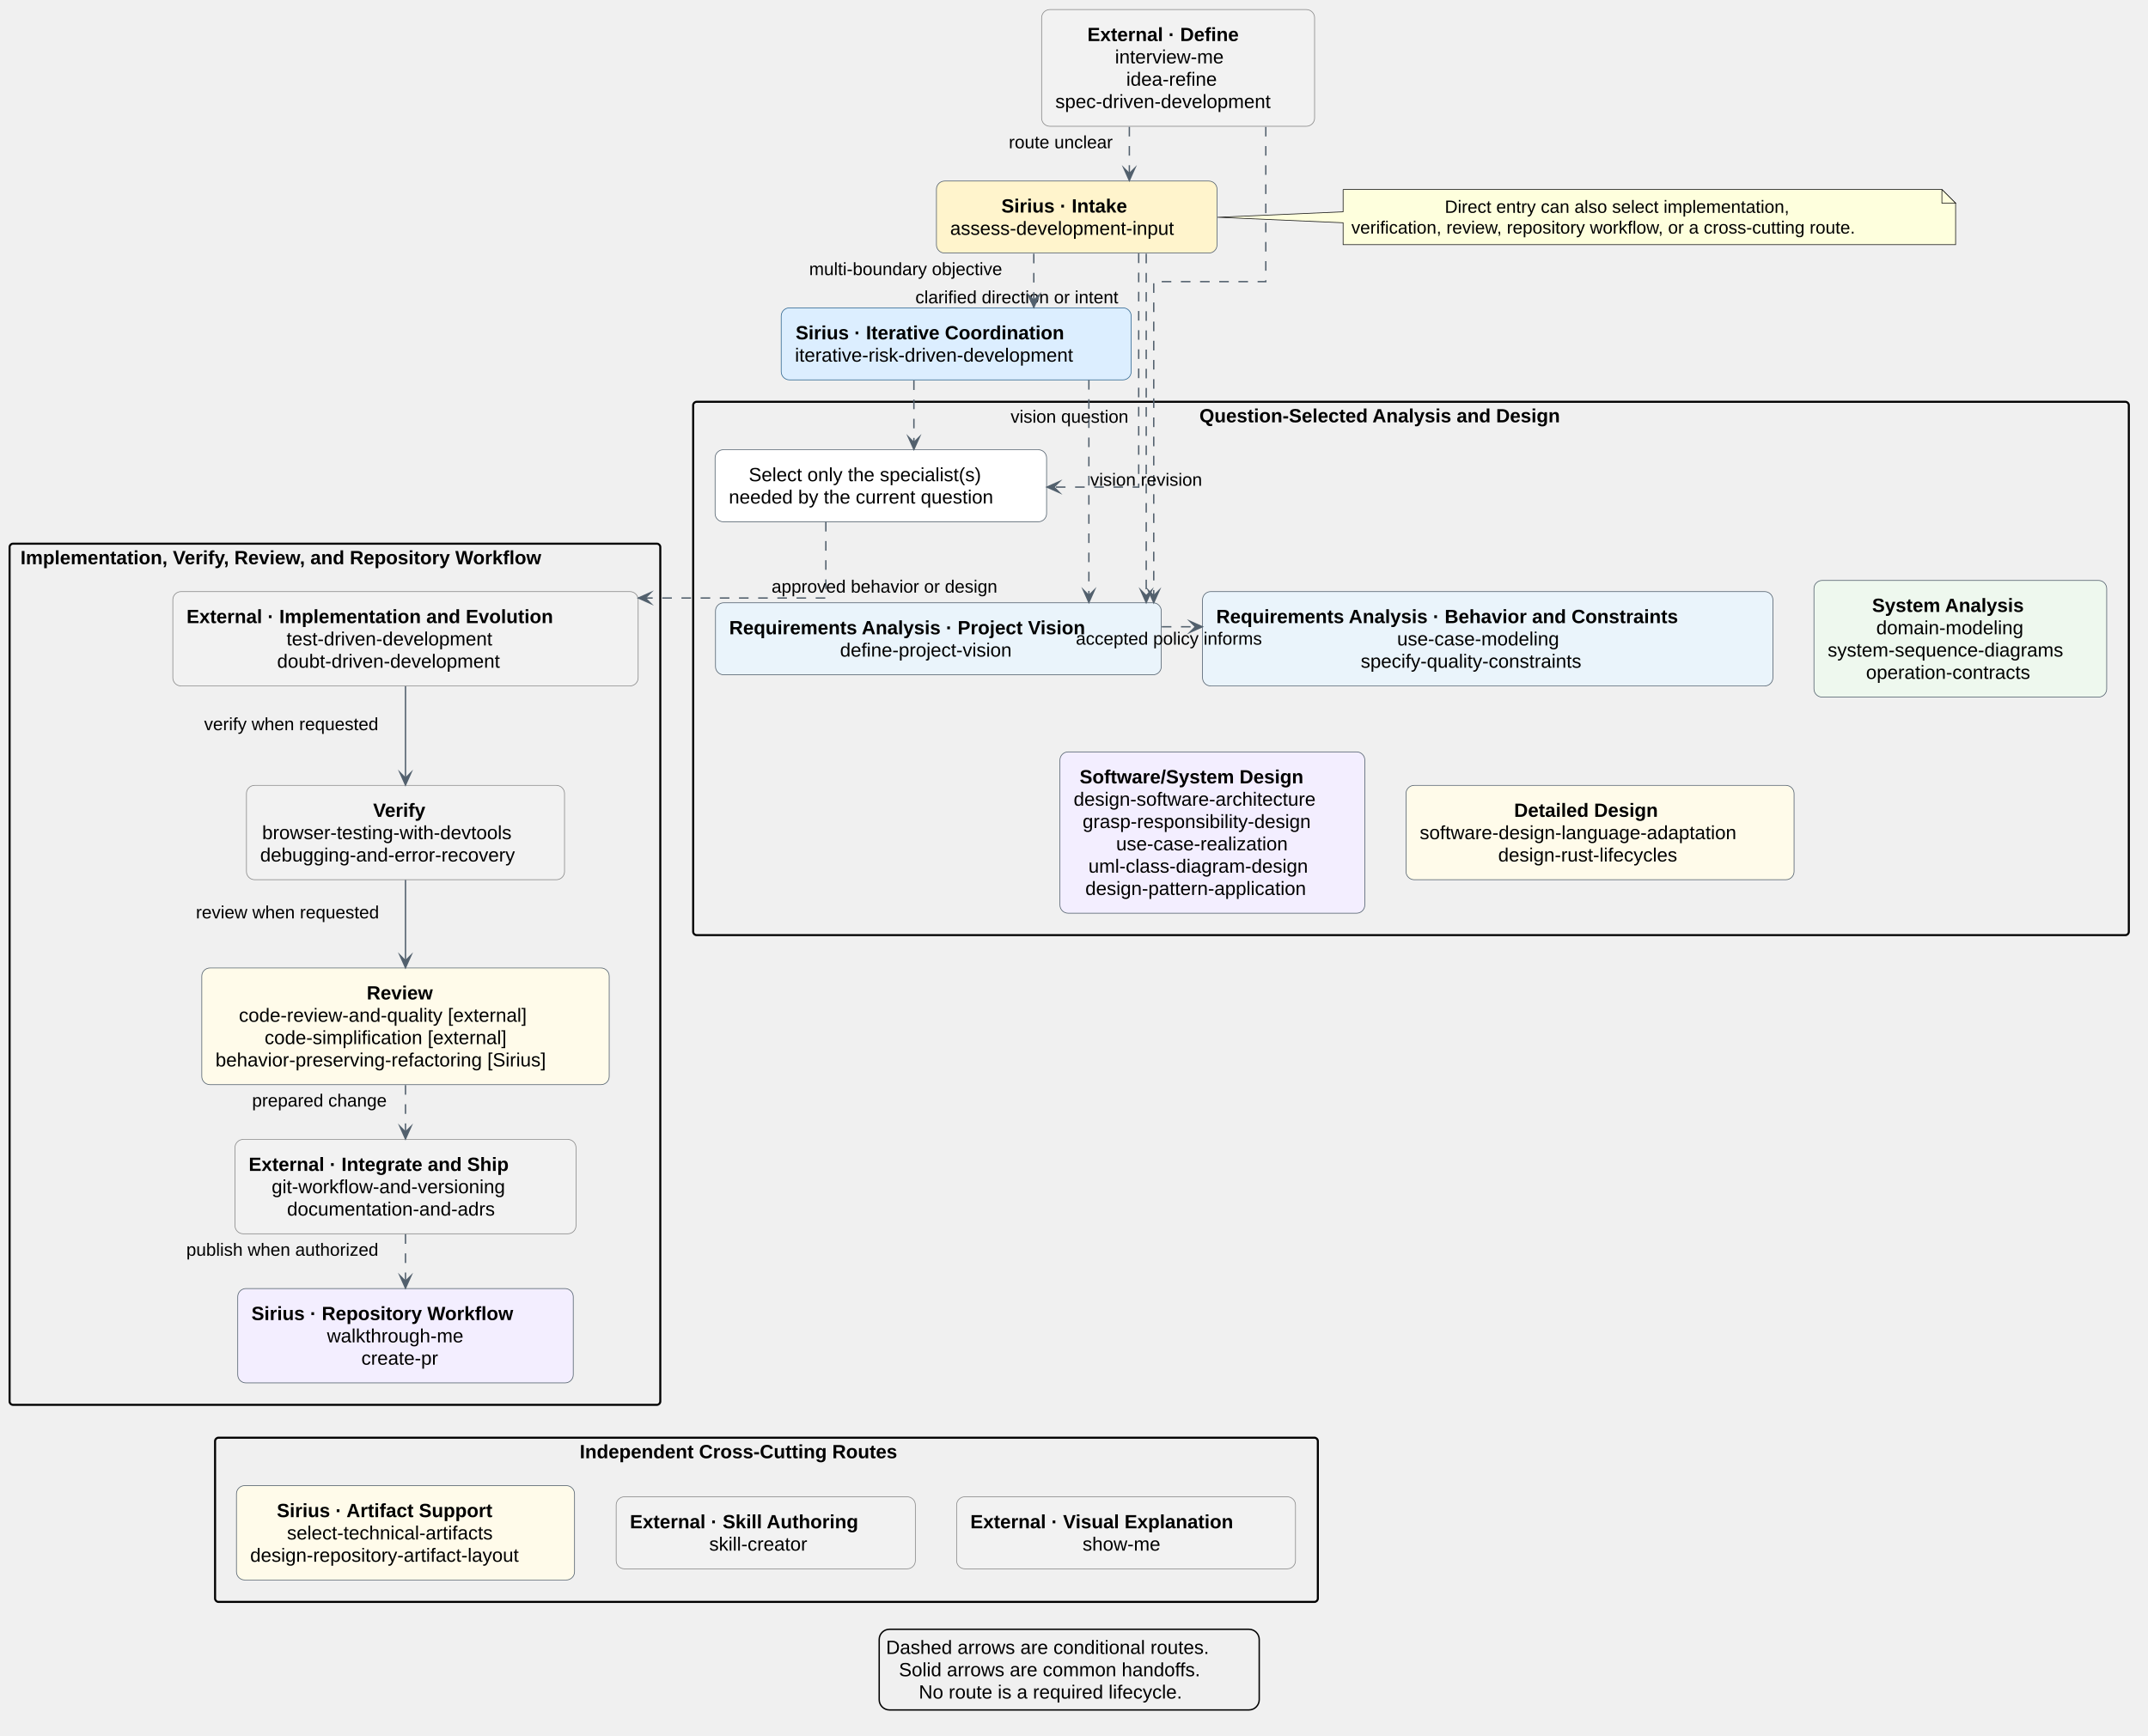
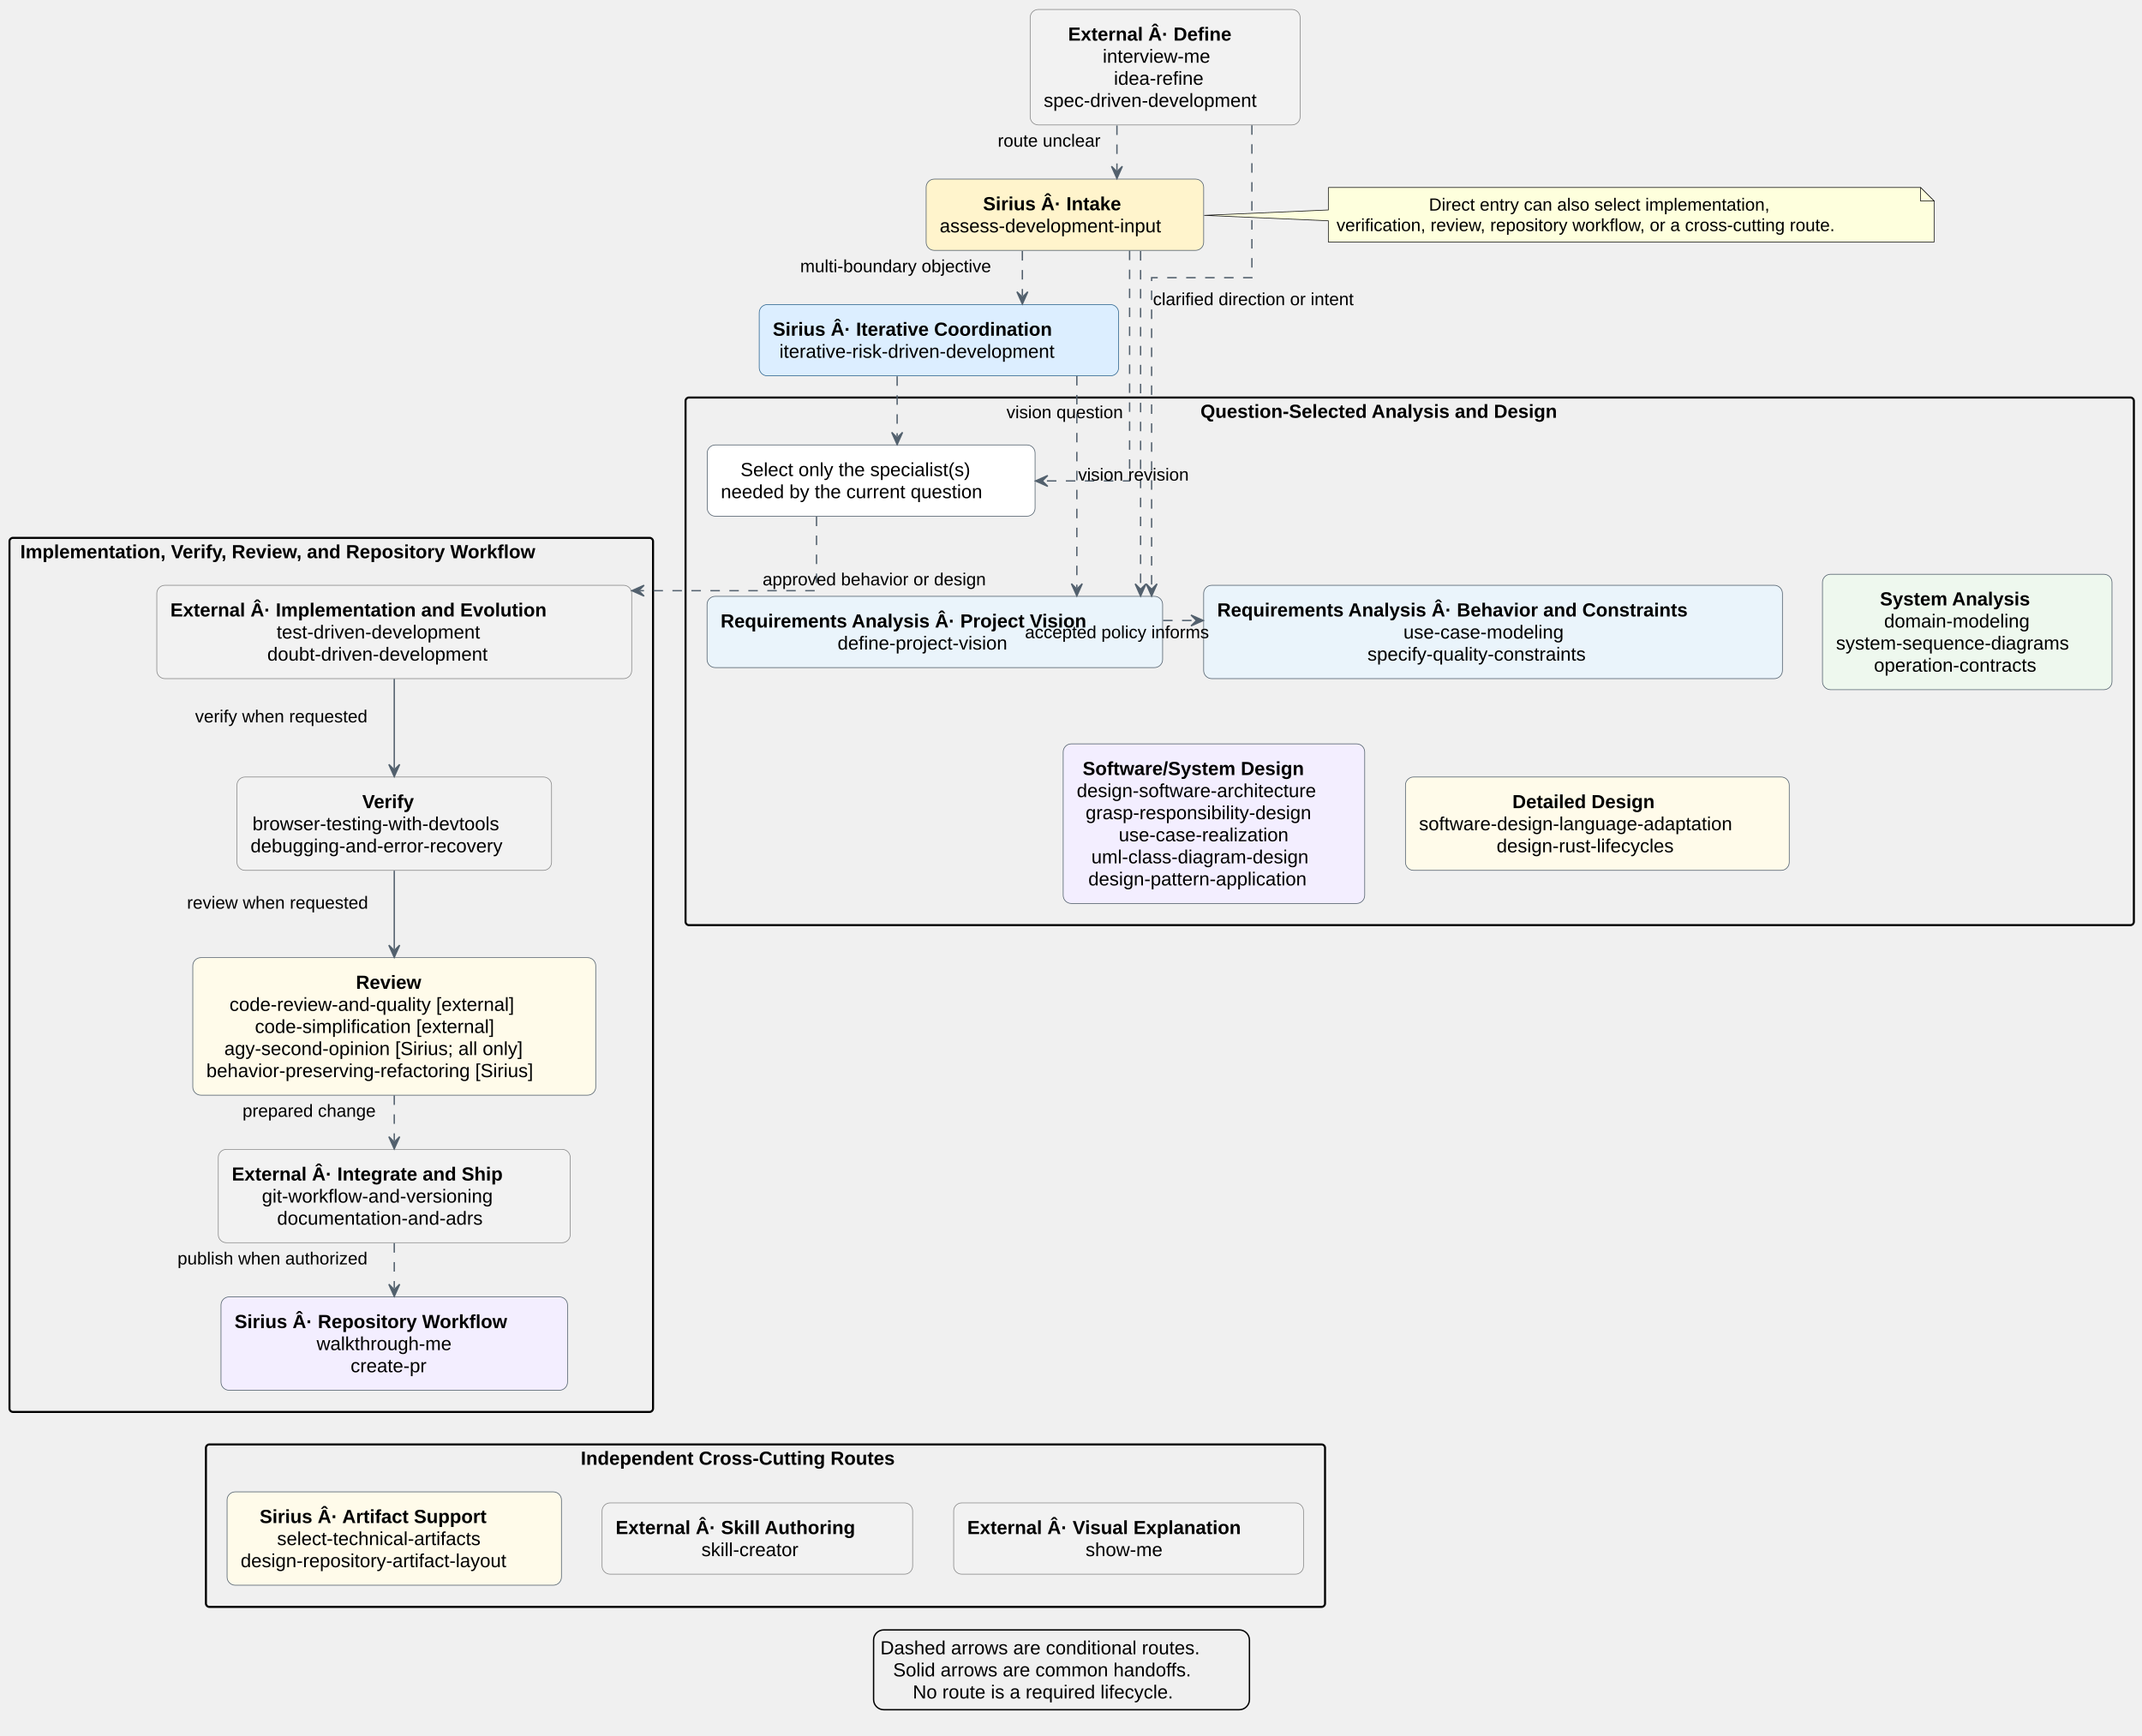
- <svg xmlns="http://www.w3.org/2000/svg" version="1.1" data-diagram-type="CLASS" style="width:1568px;height:1267px;background:#FFFFFF;" width="1568px" height="1267px" viewBox="0 0 1568 1267" zoomAndPan="magnify" preserveAspectRatio="none" contentStyleType="text/css">
+ <svg xmlns="http://www.w3.org/2000/svg" contentStyleType="text/css" data-diagram-type="CLASS" height="1281px" preserveAspectRatio="none" style="width:1581px;height:1281px;background:#FFFFFF;" version="1.1" viewBox="0 0 1581 1281" width="1581px" zoomAndPan="magnify">
  <defs />
-   <g font-family="sans-serif" lengthAdjust="spacing">
-     <g class="cluster" data-qualified-name="analysis" id="ent0007" data-source-line="47">
-       <rect x="506" y="293.38" width="1048" height="389.41" fill="none" style="stroke:#000;stroke-width:1.5;" rx="2.5" ry="2.5" />
-       <text x="875.552" y="308.375" fill="#000" font-size="14" textLength="308.896" font-weight="700" font-family="Arial">Question-Selected Analysis and Design</text>
+   <g>
+     <g class="cluster" data-qualified-name="analysis" data-source-line="47" id="ent0008">
+       <rect fill="none" height="389.41" rx="2.5" ry="2.5" style="stroke:#000000;stroke-width:1.5;" width="1069" x="506" y="293.38" />
+       <text fill="#000000" font-family="Arial" font-size="14" font-weight="bold" lengthAdjust="spacing" textLength="308.896" x="886.052" y="308.375">Question-Selected Analysis and Design</text>
    </g>
-     <g class="cluster" data-qualified-name="delivery" id="ent0020" data-source-line="89">
-       <rect x="7" y="396.97" width="475" height="628.79" fill="none" style="stroke:#000;stroke-width:1.5;" rx="2.5" ry="2.5" />
-       <text x="14.939" y="411.965" fill="#000" font-size="14" textLength="459.122" font-weight="700" font-family="Arial">Implementation, Verify, Review, and Repository Workflow</text>
+     <g class="cluster" data-qualified-name="delivery" data-source-line="89" id="ent0021">
+       <rect fill="none" height="645.09" rx="2.5" ry="2.5" style="stroke:#000000;stroke-width:1.5;" width="475" x="7" y="396.97" />
+       <text fill="#000000" font-family="Arial" font-size="14" font-weight="bold" lengthAdjust="spacing" textLength="459.122" x="14.939" y="411.965">Implementation, Verify, Review, and Repository Workflow</text>
    </g>
-     <g class="cluster" data-qualified-name="crosscutting" id="ent0030" data-source-line="123">
-       <rect x="157" y="1049.76" width="805" height="119.89" fill="none" style="stroke:#000;stroke-width:1.5;" rx="2.5" ry="2.5" />
-       <text x="423.164" y="1064.755" fill="#000" font-size="14" textLength="272.672" font-weight="700" font-family="Arial">Independent Cross-Cutting Routes</text>
+     <g class="cluster" data-qualified-name="crosscutting" data-source-line="124" id="ent0031">
+       <rect fill="none" height="119.89" rx="2.5" ry="2.5" style="stroke:#000000;stroke-width:1.5;" width="826" x="152" y="1066.06" />
+       <text fill="#000000" font-family="Arial" font-size="14" font-weight="bold" lengthAdjust="spacing" textLength="272.672" x="428.664" y="1081.055">Independent Cross-Cutting Routes</text>
    </g>
-     <g class="entity" data-qualified-name="analysis.specialist" id="ent0008" data-source-line="48">
-       <rect x="522.01" y="328.38" width="241.977" height="52.594" fill="#FFF" style="stroke:#52606D;stroke-width:0.5;" rx="6" ry="6" />
-       <text x="546.564" y="351.375" fill="#000" font-size="14" textLength="192.869" font-family="Arial">Select only the specialist(s)</text>
-       <text x="532.01" y="367.672" fill="#000" font-size="14" textLength="221.977" font-family="Arial">needed by the current question</text>
+     <g class="entity" data-qualified-name="analysis.specialist" data-source-line="48" id="ent0009">
+       <rect fill="#FFFFFF" height="52.594" rx="6" ry="6" style="stroke:#52606D;stroke-width:0.5;" width="241.977" x="522.01" y="328.38" />
+       <text fill="#000000" font-family="Arial" font-size="14" lengthAdjust="spacing" textLength="192.869" x="546.564" y="351.375">Select only the specialist(s)</text>
+       <text fill="#000000" font-family="Arial" font-size="14" lengthAdjust="spacing" textLength="221.977" x="532.01" y="367.672">needed by the current question</text>
    </g>
-     <g class="entity" data-qualified-name="analysis.vision" id="ent0009" data-source-line="52">
-       <rect x="522.3" y="440.12" width="325.409" height="52.594" fill="#EAF4FB" style="stroke:#52606D;stroke-width:0.5;" rx="6" ry="6" />
-       <text x="532.3" y="463.115" fill="#000" font-size="14" textLength="305.409" font-weight="700" font-family="Arial">Requirements Analysis · Project Vision</text>
-       <text x="613.203" y="479.412" fill="#000" font-size="14" textLength="143.603" font-family="Arial">define-project-vision</text>
+     <g class="entity" data-qualified-name="analysis.vision" data-source-line="52" id="ent0010">
+       <rect fill="#EAF4FB" height="52.594" rx="6" ry="6" style="stroke:#52606D;stroke-width:0.5;" width="336.244" x="521.88" y="440.12" />
+       <text fill="#000000" font-family="Arial" font-size="14" font-weight="bold" lengthAdjust="spacing" textLength="316.244" x="531.88" y="463.115">Requirements Analysis Â· Project Vision</text>
+       <text fill="#000000" font-family="Arial" font-size="14" lengthAdjust="spacing" textLength="143.602" x="618.201" y="479.412">define-project-vision</text>
    </g>
-     <g class="entity" data-qualified-name="analysis.requirements" id="ent0010" data-source-line="56">
-       <rect x="877.82" y="431.97" width="416.354" height="68.891" fill="#EAF4FB" style="stroke:#52606D;stroke-width:0.5;" rx="6" ry="6" />
-       <text x="887.82" y="454.965" fill="#000" font-size="14" textLength="396.354" font-weight="700" font-family="Arial">Requirements Analysis · Behavior and Constraints</text>
-       <text x="1019.842" y="471.262" fill="#000" font-size="14" textLength="132.31" font-family="Arial">use-case-modeling</text>
-       <text x="993.302" y="487.559" fill="#000" font-size="14" textLength="185.391" font-family="Arial">specify-quality-constraints</text>
+     <g class="entity" data-qualified-name="analysis.requirements" data-source-line="56" id="ent0011">
+       <rect fill="#EAF4FB" height="68.891" rx="6" ry="6" style="stroke:#52606D;stroke-width:0.5;" width="427.19" x="888.41" y="431.97" />
+       <text fill="#000000" font-family="Arial" font-size="14" font-weight="bold" lengthAdjust="spacing" textLength="407.19" x="898.41" y="454.965">Requirements Analysis Â· Behavior and Constraints</text>
+       <text fill="#000000" font-family="Arial" font-size="14" lengthAdjust="spacing" textLength="132.31" x="1035.85" y="471.262">use-case-modeling</text>
+       <text fill="#000000" font-family="Arial" font-size="14" lengthAdjust="spacing" textLength="185.391" x="1009.309" y="487.559">specify-quality-constraints</text>
    </g>
-     <g class="entity" data-qualified-name="analysis.systemAnalysis" id="ent0011" data-source-line="61">
-       <rect x="1324.16" y="423.82" width="213.689" height="85.188" fill="#EEF8EE" style="stroke:#52606D;stroke-width:0.5;" rx="6" ry="6" />
-       <text x="1366.59" y="446.815" fill="#000" font-size="14" textLength="128.83" font-weight="700" font-family="Arial">System Analysis</text>
-       <text x="1369.642" y="463.112" fill="#000" font-size="14" textLength="122.726" font-family="Arial">domain-modeling</text>
-       <text x="1334.16" y="479.409" fill="#000" font-size="14" textLength="193.689" font-family="Arial">system-sequence-diagrams</text>
-       <text x="1362.15" y="495.706" fill="#000" font-size="14" textLength="137.71" font-family="Arial">operation-contracts</text>
+     <g class="entity" data-qualified-name="analysis.systemAnalysis" data-source-line="61" id="ent0012">
+       <rect fill="#EEF8EE" height="85.188" rx="6" ry="6" style="stroke:#52606D;stroke-width:0.5;" width="213.69" x="1345.16" y="423.83" />
+       <text fill="#000000" font-family="Arial" font-size="14" font-weight="bold" lengthAdjust="spacing" textLength="128.83" x="1387.59" y="446.825">System Analysis</text>
+       <text fill="#000000" font-family="Arial" font-size="14" lengthAdjust="spacing" textLength="122.726" x="1390.642" y="463.122">domain-modeling</text>
+       <text fill="#000000" font-family="Arial" font-size="14" lengthAdjust="spacing" textLength="193.69" x="1355.16" y="479.419">system-sequence-diagrams</text>
+       <text fill="#000000" font-family="Arial" font-size="14" lengthAdjust="spacing" textLength="137.71" x="1383.15" y="495.716">operation-contracts</text>
    </g>
-     <g class="entity" data-qualified-name="analysis.softwareDesign" id="ent0012" data-source-line="67">
-       <rect x="773.73" y="549.01" width="222.549" height="117.781" fill="#F3EEFF" style="stroke:#52606D;stroke-width:0.5;" rx="6" ry="6" />
-       <text x="788.102" y="572.005" fill="#000" font-size="14" textLength="193.806" font-weight="700" font-family="Arial">Software/System Design</text>
-       <text x="783.73" y="588.302" fill="#000" font-size="14" textLength="202.549" font-family="Arial">design-software-architecture</text>
-       <text x="790.279" y="604.599" fill="#000" font-size="14" textLength="189.451" font-family="Arial">grasp-responsibility-design</text>
-       <text x="814.734" y="620.896" fill="#000" font-size="14" textLength="140.54" font-family="Arial">use-case-realization</text>
-       <text x="794.521" y="637.193" fill="#000" font-size="14" textLength="180.968" font-family="Arial">uml-class-diagram-design</text>
-       <text x="792.275" y="653.489" fill="#000" font-size="14" textLength="185.459" font-family="Arial">design-pattern-application</text>
+     <g class="entity" data-qualified-name="analysis.softwareDesign" data-source-line="67" id="ent0013">
+       <rect fill="#F3EEFF" height="117.781" rx="6" ry="6" style="stroke:#52606D;stroke-width:0.5;" width="222.549" x="784.73" y="549.01" />
+       <text fill="#000000" font-family="Arial" font-size="14" font-weight="bold" lengthAdjust="spacing" textLength="193.806" x="799.102" y="572.005">Software/System Design</text>
+       <text fill="#000000" font-family="Arial" font-size="14" lengthAdjust="spacing" textLength="202.549" x="794.73" y="588.302">design-software-architecture</text>
+       <text fill="#000000" font-family="Arial" font-size="14" lengthAdjust="spacing" textLength="189.451" x="801.279" y="604.599">grasp-responsibility-design</text>
+       <text fill="#000000" font-family="Arial" font-size="14" lengthAdjust="spacing" textLength="140.54" x="825.734" y="620.896">use-case-realization</text>
+       <text fill="#000000" font-family="Arial" font-size="14" lengthAdjust="spacing" textLength="180.968" x="805.52" y="637.193">uml-class-diagram-design</text>
+       <text fill="#000000" font-family="Arial" font-size="14" lengthAdjust="spacing" textLength="185.459" x="803.275" y="653.49">design-pattern-application</text>
    </g>
-     <g class="entity" data-qualified-name="analysis.detailedDesign" id="ent0013" data-source-line="75">
-       <rect x="1026.36" y="573.45" width="283.272" height="68.891" fill="#FFFBEA" style="stroke:#52606D;stroke-width:0.5;" rx="6" ry="6" />
-       <text x="1105.256" y="596.445" fill="#000" font-size="14" textLength="125.48" font-weight="700" font-family="Arial">Detailed Design</text>
-       <text x="1036.36" y="612.742" fill="#000" font-size="14" textLength="263.272" font-family="Arial">software-design-language-adaptation</text>
-       <text x="1093.618" y="629.039" fill="#000" font-size="14" textLength="148.757" font-family="Arial">design-rust-lifecycles</text>
+     <g class="entity" data-qualified-name="analysis.detailedDesign" data-source-line="75" id="ent0014">
+       <rect fill="#FFFBEA" height="68.891" rx="6" ry="6" style="stroke:#52606D;stroke-width:0.5;" width="283.272" x="1037.36" y="573.46" />
+       <text fill="#000000" font-family="Arial" font-size="14" font-weight="bold" lengthAdjust="spacing" textLength="125.481" x="1116.256" y="596.455">Detailed Design</text>
+       <text fill="#000000" font-family="Arial" font-size="14" lengthAdjust="spacing" textLength="263.272" x="1047.36" y="612.752">software-design-language-adaptation</text>
+       <text fill="#000000" font-family="Arial" font-size="14" lengthAdjust="spacing" textLength="148.757" x="1104.618" y="629.049">design-rust-lifecycles</text>
    </g>
-     <g class="entity" data-qualified-name="delivery.implementation" id="ent0021" data-source-line="90">
-       <rect x="126.16" y="431.97" width="339.676" height="68.891" fill="#F2F2F2" style="stroke:#888;stroke-width:0.5;" rx="6" ry="6" />
-       <text x="136.16" y="454.965" fill="#000" font-size="14" textLength="319.676" font-weight="700" font-family="Arial">External · Implementation and Evolution</text>
-       <text x="209.175" y="471.262" fill="#000" font-size="14" textLength="173.646" font-family="Arial">test-driven-development</text>
-       <text x="202.267" y="487.559" fill="#000" font-size="14" textLength="187.462" font-family="Arial">doubt-driven-development</text>
+     <g class="entity" data-qualified-name="delivery.implementation" data-source-line="90" id="ent0022">
+       <rect fill="#F2F2F2" height="68.891" rx="6" ry="6" style="stroke:#888888;stroke-width:0.5;" width="350.511" x="115.74" y="431.97" />
+       <text fill="#000000" font-family="Arial" font-size="14" font-weight="bold" lengthAdjust="spacing" textLength="330.511" x="125.74" y="454.965">External Â· Implementation and Evolution</text>
+       <text fill="#000000" font-family="Arial" font-size="14" lengthAdjust="spacing" textLength="173.647" x="204.172" y="471.262">test-driven-development</text>
+       <text fill="#000000" font-family="Arial" font-size="14" lengthAdjust="spacing" textLength="187.462" x="197.264" y="487.559">doubt-driven-development</text>
    </g>
-     <g class="entity" data-qualified-name="delivery.verify" id="ent0022" data-source-line="95">
-       <rect x="179.9" y="573.45" width="232.194" height="68.891" fill="#F2F2F2" style="stroke:#888;stroke-width:0.5;" rx="6" ry="6" />
-       <text x="272.372" y="596.445" fill="#000" font-size="14" textLength="47.25" font-weight="700" font-family="Arial">Verify</text>
-       <text x="191.346" y="612.742" fill="#000" font-size="14" textLength="209.303" font-family="Arial">browser-testing-with-devtools</text>
-       <text x="189.9" y="629.039" fill="#000" font-size="14" textLength="212.194" font-family="Arial">debugging-and-error-recovery</text>
+     <g class="entity" data-qualified-name="delivery.verify" data-source-line="95" id="ent0023">
+       <rect fill="#F2F2F2" height="68.891" rx="6" ry="6" style="stroke:#888888;stroke-width:0.5;" width="232.194" x="174.9" y="573.46" />
+       <text fill="#000000" font-family="Arial" font-size="14" font-weight="bold" lengthAdjust="spacing" textLength="47.25" x="267.372" y="596.455">Verify</text>
+       <text fill="#000000" font-family="Arial" font-size="14" lengthAdjust="spacing" textLength="209.303" x="186.346" y="612.752">browser-testing-with-devtools</text>
+       <text fill="#000000" font-family="Arial" font-size="14" lengthAdjust="spacing" textLength="212.194" x="184.9" y="629.049">debugging-and-error-recovery</text>
    </g>
-     <g class="entity" data-qualified-name="delivery.review" id="ent0023" data-source-line="100">
-       <rect x="147.3" y="706.79" width="297.402" height="85.188" fill="#FFFBEA" style="stroke:#52606D;stroke-width:0.5;" rx="6" ry="6" />
-       <text x="267.687" y="729.785" fill="#000" font-size="14" textLength="56.629" font-weight="700" font-family="Arial">Review</text>
-       <text x="174.386" y="746.082" fill="#000" font-size="14" textLength="243.229" font-family="Arial">code-review-and-quality [external]</text>
-       <text x="193.158" y="762.379" fill="#000" font-size="14" textLength="205.687" font-family="Arial">code-simplification [external]</text>
-       <text x="157.3" y="778.676" fill="#000" font-size="14" textLength="277.402" font-family="Arial">behavior-preserving-refactoring [Sirius]</text>
+     <g class="entity" data-qualified-name="delivery.review" data-source-line="100" id="ent0024">
+       <rect fill="#FFFBEA" height="101.484" rx="6" ry="6" style="stroke:#52606D;stroke-width:0.5;" width="297.402" x="142.3" y="706.79" />
+       <text fill="#000000" font-family="Arial" font-size="14" font-weight="bold" lengthAdjust="spacing" textLength="56.629" x="262.687" y="729.785">Review</text>
+       <text fill="#000000" font-family="Arial" font-size="14" lengthAdjust="spacing" textLength="243.23" x="169.386" y="746.082">code-review-and-quality [external]</text>
+       <text fill="#000000" font-family="Arial" font-size="14" lengthAdjust="spacing" textLength="205.686" x="188.158" y="762.379">code-simplification [external]</text>
+       <text fill="#000000" font-family="Arial" font-size="14" lengthAdjust="spacing" textLength="250.879" x="165.562" y="778.676">agy-second-opinion [Sirius; all only]</text>
+       <text fill="#000000" font-family="Arial" font-size="14" lengthAdjust="spacing" textLength="277.402" x="152.3" y="794.973">behavior-preserving-refactoring [Sirius]</text>
    </g>
-     <g class="entity" data-qualified-name="delivery.integrate" id="ent0024" data-source-line="106">
-       <rect x="171.53" y="831.98" width="248.942" height="68.891" fill="#F2F2F2" style="stroke:#888;stroke-width:0.5;" rx="6" ry="6" />
-       <text x="181.53" y="854.975" fill="#000" font-size="14" textLength="228.942" font-weight="700" font-family="Arial">External · Integrate and Ship</text>
-       <text x="198.302" y="871.272" fill="#000" font-size="14" textLength="195.398" font-family="Arial">git-workflow-and-versioning</text>
-       <text x="209.506" y="887.569" fill="#000" font-size="14" textLength="172.99" font-family="Arial">documentation-and-adrs</text>
+     <g class="entity" data-qualified-name="delivery.integrate" data-source-line="107" id="ent0025">
+       <rect fill="#F2F2F2" height="68.891" rx="6" ry="6" style="stroke:#888888;stroke-width:0.5;" width="259.777" x="161.11" y="848.28" />
+       <text fill="#000000" font-family="Arial" font-size="14" font-weight="bold" lengthAdjust="spacing" textLength="239.777" x="171.11" y="871.275">External Â· Integrate and Ship</text>
+       <text fill="#000000" font-family="Arial" font-size="14" lengthAdjust="spacing" textLength="195.398" x="193.299" y="887.572">git-workflow-and-versioning</text>
+       <text fill="#000000" font-family="Arial" font-size="14" lengthAdjust="spacing" textLength="172.99" x="204.504" y="903.869">documentation-and-adrs</text>
    </g>
-     <g class="entity" data-qualified-name="delivery.repository" id="ent0025" data-source-line="111">
-       <rect x="173.54" y="940.87" width="244.93" height="68.891" fill="#F3EEFF" style="stroke:#52606D;stroke-width:0.5;" rx="6" ry="6" />
-       <text x="183.54" y="963.865" fill="#000" font-size="14" textLength="224.93" font-weight="700" font-family="Arial">Sirius · Repository Workflow</text>
-       <text x="238.682" y="980.162" fill="#000" font-size="14" textLength="114.646" font-family="Arial">walkthrough-me</text>
-       <text x="263.784" y="996.459" fill="#000" font-size="14" textLength="64.442" font-family="Arial">create-pr</text>
+     <g class="entity" data-qualified-name="delivery.repository" data-source-line="112" id="ent0026">
+       <rect fill="#F3EEFF" height="68.891" rx="6" ry="6" style="stroke:#52606D;stroke-width:0.5;" width="255.765" x="163.12" y="957.17" />
+       <text fill="#000000" font-family="Arial" font-size="14" font-weight="bold" lengthAdjust="spacing" textLength="235.765" x="173.12" y="980.165">Sirius Â· Repository Workflow</text>
+       <text fill="#000000" font-family="Arial" font-size="14" lengthAdjust="spacing" textLength="114.645" x="233.68" y="996.462">walkthrough-me</text>
+       <text fill="#000000" font-family="Arial" font-size="14" lengthAdjust="spacing" textLength="64.442" x="258.781" y="1012.759">create-pr</text>
    </g>
-     <g class="entity" data-qualified-name="crosscutting.support" id="ent0031" data-source-line="124">
-       <rect x="172.61" y="1084.76" width="246.789" height="68.891" fill="#FFFBEA" style="stroke:#52606D;stroke-width:0.5;" rx="6" ry="6" />
-       <text x="202.058" y="1107.755" fill="#000" font-size="14" textLength="187.893" font-weight="700" font-family="Arial">Sirius · Artifact Support</text>
-       <text x="209.503" y="1124.052" fill="#000" font-size="14" textLength="173.004" font-family="Arial">select-technical-artifacts</text>
-       <text x="182.61" y="1140.349" fill="#000" font-size="14" textLength="226.789" font-family="Arial">design-repository-artifact-layout</text>
+     <g class="entity" data-qualified-name="crosscutting.support" data-source-line="125" id="ent0032">
+       <rect fill="#FFFBEA" height="68.891" rx="6" ry="6" style="stroke:#52606D;stroke-width:0.5;" width="246.789" x="167.61" y="1101.06" />
+       <text fill="#000000" font-family="Arial" font-size="14" font-weight="bold" lengthAdjust="spacing" textLength="198.727" x="191.641" y="1124.055">Sirius Â· Artifact Support</text>
+       <text fill="#000000" font-family="Arial" font-size="14" lengthAdjust="spacing" textLength="173.004" x="204.503" y="1140.352">select-technical-artifacts</text>
+       <text fill="#000000" font-family="Arial" font-size="14" lengthAdjust="spacing" textLength="226.789" x="177.61" y="1156.649">design-repository-artifact-layout</text>
    </g>
-     <g class="entity" data-qualified-name="crosscutting.authoring" id="ent0032" data-source-line="129">
-       <rect x="449.8" y="1092.91" width="218.399" height="52.594" fill="#F2F2F2" style="stroke:#888;stroke-width:0.5;" rx="6" ry="6" />
-       <text x="459.8" y="1115.905" fill="#000" font-size="14" textLength="198.399" font-weight="700" font-family="Arial">External · Skill Authoring</text>
-       <text x="517.711" y="1132.202" fill="#000" font-size="14" textLength="82.578" font-family="Arial">skill-creator</text>
+     <g class="entity" data-qualified-name="crosscutting.authoring" data-source-line="130" id="ent0033">
+       <rect fill="#F2F2F2" height="52.594" rx="6" ry="6" style="stroke:#888888;stroke-width:0.5;" width="229.234" x="444.38" y="1109.21" />
+       <text fill="#000000" font-family="Arial" font-size="14" font-weight="bold" lengthAdjust="spacing" textLength="209.234" x="454.38" y="1132.205">External Â· Skill Authoring</text>
+       <text fill="#000000" font-family="Arial" font-size="14" lengthAdjust="spacing" textLength="82.578" x="517.708" y="1148.502">skill-creator</text>
    </g>
-     <g class="entity" data-qualified-name="crosscutting.visual" id="ent0033" data-source-line="133">
-       <rect x="698.31" y="1092.91" width="247.37" height="52.594" fill="#F2F2F2" style="stroke:#888;stroke-width:0.5;" rx="6" ry="6" />
-       <text x="708.31" y="1115.905" fill="#000" font-size="14" textLength="227.37" font-weight="700" font-family="Arial">External · Visual Explanation</text>
-       <text x="790.252" y="1132.202" fill="#000" font-size="14" textLength="63.485" font-family="Arial">show-me</text>
+     <g class="entity" data-qualified-name="crosscutting.visual" data-source-line="134" id="ent0034">
+       <rect fill="#F2F2F2" height="52.594" rx="6" ry="6" style="stroke:#888888;stroke-width:0.5;" width="258.205" x="703.9" y="1109.21" />
+       <text fill="#000000" font-family="Arial" font-size="14" font-weight="bold" lengthAdjust="spacing" textLength="238.205" x="713.9" y="1132.205">External Â· Visual Explanation</text>
+       <text fill="#000000" font-family="Arial" font-size="14" lengthAdjust="spacing" textLength="63.485" x="801.26" y="1148.502">show-me</text>
    </g>
-     <g class="entity" data-qualified-name="define" id="ent0001" data-source-line="27">
-       <rect x="760.37" y="7" width="199.252" height="85.188" fill="#F2F2F2" style="stroke:#888;stroke-width:0.5;" rx="6" ry="6" />
-       <text x="793.78" y="29.995" fill="#000" font-size="14" textLength="132.433" font-weight="700" font-family="Arial">External · Define</text>
-       <text x="813.915" y="46.292" fill="#000" font-size="14" textLength="92.162" font-family="Arial">interview-me</text>
-       <text x="822.149" y="62.589" fill="#000" font-size="14" textLength="75.694" font-family="Arial">idea-refine</text>
-       <text x="770.37" y="78.886" fill="#000" font-size="14" textLength="179.252" font-family="Arial">spec-driven-development</text>
+     <g class="entity" data-qualified-name="define" data-source-line="27" id="ent0002">
+       <rect fill="#F2F2F2" height="85.188" rx="6" ry="6" style="stroke:#888888;stroke-width:0.5;" width="199.252" x="760.37" y="7" />
+       <text fill="#000000" font-family="Arial" font-size="14" font-weight="bold" lengthAdjust="spacing" textLength="143.268" x="788.362" y="29.995">External Â· Define</text>
+       <text fill="#000000" font-family="Arial" font-size="14" lengthAdjust="spacing" textLength="92.162" x="813.915" y="46.292">interview-me</text>
+       <text fill="#000000" font-family="Arial" font-size="14" lengthAdjust="spacing" textLength="75.694" x="822.149" y="62.589">idea-refine</text>
+       <text fill="#000000" font-family="Arial" font-size="14" lengthAdjust="spacing" textLength="179.252" x="770.37" y="78.886">spec-driven-development</text>
    </g>
-     <g class="entity" data-qualified-name="assess" id="ent0002" data-source-line="33">
-       <rect x="683.58" y="132.19" width="204.837" height="52.594" fill="#FFF4CC" style="stroke:#52606D;stroke-width:0.5;" rx="6" ry="6" />
-       <text x="730.962" y="155.185" fill="#000" font-size="14" textLength="110.072" font-weight="700" font-family="Arial">Sirius · Intake</text>
-       <text x="693.58" y="171.482" fill="#000" font-size="14" textLength="184.837" font-family="Arial">assess-development-input</text>
+     <g class="entity" data-qualified-name="assess" data-source-line="33" id="ent0003">
+       <rect fill="#FFF4CC" height="52.594" rx="6" ry="6" style="stroke:#52606D;stroke-width:0.5;" width="204.837" x="683.58" y="132.19" />
+       <text fill="#000000" font-family="Arial" font-size="14" font-weight="bold" lengthAdjust="spacing" textLength="120.907" x="725.545" y="155.185">Sirius Â· Intake</text>
+       <text fill="#000000" font-family="Arial" font-size="14" lengthAdjust="spacing" textLength="184.837" x="693.58" y="171.482">assess-development-input</text>
    </g>
-     <g class="entity" data-qualified-name="iterative" id="ent0003" data-source-line="37">
-       <rect x="570.27" y="224.78" width="255.464" height="52.594" fill="#DCEEFF" style="stroke:#2F6690;stroke-width:0.5;" rx="6" ry="6" />
-       <text x="580.796" y="247.775" fill="#000" font-size="14" textLength="234.411" font-weight="700" font-family="Arial">Sirius · Iterative Coordination</text>
-       <text x="580.27" y="264.072" fill="#000" font-size="14" textLength="235.464" font-family="Arial">iterative-risk-driven-development</text>
+     <g class="entity" data-qualified-name="iterative" data-source-line="37" id="ent0004">
+       <rect fill="#DCEEFF" height="52.594" rx="6" ry="6" style="stroke:#2F6690;stroke-width:0.5;" width="265.246" x="560.38" y="224.79" />
+       <text fill="#000000" font-family="Arial" font-size="14" font-weight="bold" lengthAdjust="spacing" textLength="245.246" x="570.38" y="247.785">Sirius Â· Iterative Coordination</text>
+       <text fill="#000000" font-family="Arial" font-size="14" lengthAdjust="spacing" textLength="235.464" x="575.271" y="264.082">iterative-risk-driven-development</text>
    </g>
-     <g class="entity" data-qualified-name="GMN4" id="ent0005" data-source-line="43">
-       <path d="M980.45,138.35 L980.45,154.65 L888.79,158.65 L980.45,162.65 L980.45,178.616 A0,0 0 0 0 980.45,178.616 L1427.555,178.616 A0,0 0 0 0 1427.555,178.616 L1427.555,148.35 L1417.555,138.35 L980.45,138.35 A0,0 0 0 0 980.45,138.35" style="stroke:#181818;stroke-width:0.5;" fill="#FEFFDD" />
-       <path d="M1417.555,138.35 L1417.555,148.35 L1427.555,148.35 L1417.555,138.35" style="stroke:#181818;stroke-width:0.5;" fill="#FEFFDD" />
-       <text x="1054.671" y="155.417" fill="#000" font-size="13" textLength="289.663" font-family="Arial">Direct entry can also select implementation,</text>
-       <text x="986.45" y="170.55" fill="#000" font-size="13" textLength="426.105" font-family="Arial">verification, review, repository workflow, or a cross-cutting route.</text>
+     <g class="entity" data-qualified-name="GMN5" data-source-line="43" id="ent0006">
+       <path d="M980.45,138.36 L980.45,154.95 L888.79,158.95 L980.45,162.95 L980.45,178.626 A0,0 0 0 0 980.45,178.626 L1427.555,178.626 A0,0 0 0 0 1427.555,178.626 L1427.555,148.36 L1417.555,138.36 L980.45,138.36 A0,0 0 0 0 980.45,138.36" fill="#FEFFDD" style="stroke:#181818;stroke-width:0.5;" />
+       <path d="M1417.555,138.36 L1417.555,148.36 L1427.555,148.36 L1417.555,138.36" fill="#FEFFDD" style="stroke:#181818;stroke-width:0.5;" />
+       <text fill="#000000" font-family="Arial" font-size="13" lengthAdjust="spacing" textLength="289.663" x="1054.671" y="155.427">Direct entry can also select implementation,</text>
+       <text fill="#000000" font-family="Arial" font-size="13" lengthAdjust="spacing" textLength="426.106" x="986.45" y="170.56">verification, review, repository workflow, or a cross-cutting route.</text>
    </g>
-     <g class="link" data-entity-1="ent0009" data-entity-2="ent0010" id="lnk43" data-source-line="149" data-link-type="dependency">
-       <path d="M848.1,457.65 C857.86,457.65 862.74,457.65 872.65,457.65" style="stroke:#52606D;stroke-width:1;stroke-dasharray:7,7;" fill="none" id="vision-to-requirements-1" codeLine="149" />
-       <polygon points="877.65,457.65,868.65,453.65,872.65,457.65,868.65,461.65,877.65,457.65" fill="#52606D" style="stroke:#52606D;stroke-width:1;stroke-linejoin:miter;stroke-miterlimit:10;" />
-       <text x="785.37" y="470.717" fill="#000" font-size="13" textLength="155.556" font-family="Arial">accepted policy informs</text>
+     <g class="link" data-entity-1="ent0010" data-entity-2="ent0011" data-link-type="dependency" data-source-line="150" id="lnk44">
+       <path codeLine="150" d="M858.47,457.95 C868.25,457.95 872.15,457.95 882.08,457.95" fill="none" id="vision-to-requirements-1" style="stroke:#52606D;stroke-width:1;stroke-dasharray:7,7;" />
+       <polygon fill="#52606D" points="888.08,457.95,879.08,453.95,883.08,457.95,879.08,461.95,888.08,457.95" style="stroke:#52606D;stroke-width:1;" />
+       <text fill="#000000" font-family="Arial" font-size="13" lengthAdjust="spacing" textLength="155.556" x="756.52" y="471.017">accepted policy informs</text>
    </g>
-     <g class="link" data-entity-1="ent0021" data-entity-2="ent0022" id="lnk26" data-source-line="117" data-link-type="dependency">
-       <path d="M296,501.03 C296,522.95 296,546.21 296,568.16" style="stroke:#52606D;stroke-width:1;" fill="none" id="implementation-to-verify" codeLine="117" />
-       <polygon points="296,573.16,300,564.16,296,568.16,292,564.16,296,573.16" fill="#52606D" style="stroke:#52606D;stroke-width:1;stroke-linejoin:miter;stroke-miterlimit:10;" />
-       <text x="149" y="533.157" fill="#000" font-size="13" textLength="146.244" font-family="Arial">verify when requested</text>
+     <g class="link" data-entity-1="ent0022" data-entity-2="ent0023" data-link-type="dependency" data-source-line="118" id="lnk27">
+       <path codeLine="118" d="M291,501.03 C291,522.95 291,545.21 291,567.16" fill="none" id="implementation-to-verify" style="stroke:#52606D;stroke-width:1;" />
+       <polygon fill="#52606D" points="291,573.16,295,564.16,291,568.16,287,564.16,291,573.16" style="stroke:#52606D;stroke-width:1;" />
+       <text fill="#000000" font-family="Arial" font-size="13" lengthAdjust="spacing" textLength="146.244" x="144" y="533.157">verify when requested</text>
    </g>
-     <g class="link" data-entity-1="ent0022" data-entity-2="ent0023" id="lnk27" data-source-line="118" data-link-type="dependency">
-       <path d="M296,642.51 C296,661.82 296,681.03 296,701.53" style="stroke:#52606D;stroke-width:1;" fill="none" id="verify-to-review" codeLine="118" />
-       <polygon points="296,706.53,300,697.53,296,701.53,292,697.53,296,706.53" fill="#52606D" style="stroke:#52606D;stroke-width:1;stroke-linejoin:miter;stroke-miterlimit:10;" />
-       <text x="143" y="670.587" fill="#000" font-size="13" textLength="152.604" font-family="Arial">review when requested</text>
+     <g class="link" data-entity-1="ent0023" data-entity-2="ent0024" data-link-type="dependency" data-source-line="119" id="lnk28">
+       <path codeLine="119" d="M291,642.61 C291,661.6 291,679.49 291,700.56" fill="none" id="verify-to-review" style="stroke:#52606D;stroke-width:1;" />
+       <polygon fill="#52606D" points="291,706.56,295,697.56,291,701.56,287,697.56,291,706.56" style="stroke:#52606D;stroke-width:1;" />
+       <text fill="#000000" font-family="Arial" font-size="13" lengthAdjust="spacing" textLength="152.604" x="138" y="670.657">review when requested</text>
    </g>
-     <g class="link" data-entity-1="ent0023" data-entity-2="ent0024" id="lnk28" data-source-line="119" data-link-type="dependency">
-       <path d="M296,792.3 C296,805.22 296,814.23 296,826.56" style="stroke:#52606D;stroke-width:1;stroke-dasharray:7,7;" fill="none" id="review-to-integrate" codeLine="119" />
-       <polygon points="296,831.56,300,822.56,296,826.56,292,822.56,296,831.56" fill="#52606D" style="stroke:#52606D;stroke-width:1;stroke-linejoin:miter;stroke-miterlimit:10;" />
-       <text x="184" y="807.997" fill="#000" font-size="13" textLength="111.382" font-family="Arial">prepared change</text>
+     <g class="link" data-entity-1="ent0024" data-entity-2="ent0025" data-link-type="dependency" data-source-line="120" id="lnk29">
+       <path codeLine="120" d="M291,808.45 C291,821.72 291,829.72 291,841.93" fill="none" id="review-to-integrate" style="stroke:#52606D;stroke-width:1;stroke-dasharray:7,7;" />
+       <polygon fill="#52606D" points="291,847.93,295,838.93,291,842.93,287,838.93,291,847.93" style="stroke:#52606D;stroke-width:1;" />
+       <text fill="#000000" font-family="Arial" font-size="13" lengthAdjust="spacing" textLength="111.382" x="179" y="824.257">prepared change</text>
    </g>
-     <g class="link" data-entity-1="ent0024" data-entity-2="ent0025" id="lnk29" data-source-line="120" data-link-type="dependency">
-       <path d="M296,901.18 C296,913.75 296,922.94 296,935.52" style="stroke:#52606D;stroke-width:1;stroke-dasharray:7,7;" fill="none" id="integrate-to-repository" codeLine="120" />
-       <polygon points="296,940.52,300,931.52,296,935.52,292,931.52,296,940.52" fill="#52606D" style="stroke:#52606D;stroke-width:1;stroke-linejoin:miter;stroke-miterlimit:10;" />
-       <text x="136" y="916.917" fill="#000" font-size="13" textLength="159.878" font-family="Arial">publish when authorized</text>
+     <g class="link" data-entity-1="ent0025" data-entity-2="ent0026" data-link-type="dependency" data-source-line="121" id="lnk30">
+       <path codeLine="121" d="M291,917.48 C291,930.05 291,938.24 291,950.82" fill="none" id="integrate-to-repository" style="stroke:#52606D;stroke-width:1;stroke-dasharray:7,7;" />
+       <polygon fill="#52606D" points="291,956.82,295,947.82,291,951.82,287,947.82,291,956.82" style="stroke:#52606D;stroke-width:1;" />
+       <text fill="#000000" font-family="Arial" font-size="13" lengthAdjust="spacing" textLength="159.878" x="131" y="933.217">publish when authorized</text>
    </g>
-     <g class="link" data-entity-1="ent0001" data-entity-2="ent0002" id="lnk36" data-source-line="142" data-link-type="dependency">
-       <path d="M824.4,92.63 C824.4,105.83 824.4,114.96 824.4,126.74" style="stroke:#52606D;stroke-width:1;stroke-dasharray:7,7;" fill="none" id="define-to-assess" codeLine="142" />
-       <polygon points="824.4,131.74,828.4,122.74,824.4,126.74,820.4,122.74,824.4,131.74" fill="#52606D" style="stroke:#52606D;stroke-width:1;stroke-linejoin:miter;stroke-miterlimit:10;" />
-       <text x="736.4" y="108.257" fill="#000" font-size="13" textLength="87.312" font-family="Arial">route unclear</text>
+     <g class="link" data-entity-1="ent0002" data-entity-2="ent0003" data-link-type="dependency" data-source-line="143" id="lnk37">
+       <path codeLine="143" d="M824.4,92.63 C824.4,105.83 824.4,113.97 824.4,125.74" fill="none" id="define-to-assess" style="stroke:#52606D;stroke-width:1;stroke-dasharray:7,7;" />
+       <polygon fill="#52606D" points="824.4,131.74,828.4,122.74,824.4,126.74,820.4,122.74,824.4,131.74" style="stroke:#52606D;stroke-width:1;" />
+       <text fill="#000000" font-family="Arial" font-size="13" lengthAdjust="spacing" textLength="87.312" x="736.4" y="108.257">route unclear</text>
    </g>
-     <g class="link" data-entity-1="ent0001" data-entity-2="ent0009" id="lnk37" data-source-line="143" data-link-type="dependency">
-       <path d="M924.02,92.65 C924.02,138.84 924.02,205.65 924.02,205.65 C924.02,205.65 842.21,205.65 842.21,205.65 C842.21,205.65 842.21,368.68 842.21,434.98" style="stroke:#52606D;stroke-width:1;stroke-dasharray:7,7;" fill="none" id="define-to-vision" codeLine="143" />
-       <polygon points="842.21,439.98,846.21,430.98,842.21,434.98,838.21,430.98,842.21,439.98" fill="#52606D" style="stroke:#52606D;stroke-width:1;stroke-linejoin:miter;stroke-miterlimit:10;" />
-       <text x="668.21" y="221.477" fill="#000" font-size="13" textLength="173.354" font-family="Arial">clarified direction or intent</text>
+     <g class="link" data-entity-1="ent0002" data-entity-2="ent0010" data-link-type="dependency" data-source-line="144" id="lnk38">
+       <path codeLine="144" d="M924.02,92.46 C924.02,138.44 924.02,204.95 924.02,204.95 C924.02,204.95 850,204.95 850,204.95 C850,204.95 850,367.44 850,433.91" fill="none" id="define-to-vision" style="stroke:#52606D;stroke-width:1;stroke-dasharray:7,7;" />
+       <polygon fill="#52606D" points="850,439.91,854,430.91,850,434.91,846,430.91,850,439.91" style="stroke:#52606D;stroke-width:1;" />
+       <text fill="#000000" font-family="Arial" font-size="13" lengthAdjust="spacing" textLength="173.355" x="851" y="225.237">clarified direction or intent</text>
    </g>
-     <g class="link" data-entity-1="ent0002" data-entity-2="ent0003" id="lnk38" data-source-line="144" data-link-type="dependency">
-       <path d="M754.66,185.27 C754.66,197.55 754.66,207.08 754.66,219.36" style="stroke:#52606D;stroke-width:1;stroke-dasharray:7,7;" fill="none" id="assess-to-iterative" codeLine="144" />
-       <polygon points="754.66,224.36,758.66,215.36,754.66,219.36,750.66,215.36,754.66,224.36" fill="#52606D" style="stroke:#52606D;stroke-width:1;stroke-linejoin:miter;stroke-miterlimit:10;" />
-       <text x="590.66" y="200.877" fill="#000" font-size="13" textLength="163.351" font-family="Arial">multi-boundary objective</text>
+     <g class="link" data-entity-1="ent0003" data-entity-2="ent0004" data-link-type="dependency" data-source-line="145" id="lnk39">
+       <path codeLine="145" d="M754.6,185.27 C754.6,197.56 754.6,206.08 754.6,218.36" fill="none" id="assess-to-iterative" style="stroke:#52606D;stroke-width:1;stroke-dasharray:7,7;" />
+       <polygon fill="#52606D" points="754.6,224.36,758.6,215.36,754.6,219.36,750.6,215.36,754.6,224.36" style="stroke:#52606D;stroke-width:1;" />
+       <text fill="#000000" font-family="Arial" font-size="13" lengthAdjust="spacing" textLength="163.351" x="590.6" y="200.887">multi-boundary objective</text>
    </g>
-     <g class="link" data-entity-1="ent0002" data-entity-2="ent0008" id="lnk39" data-source-line="145" data-link-type="dependency">
-       <path d="M831.23,185.08 C831.23,238.89 831.23,355.65 831.23,355.65 C831.23,355.65 805.76,355.65 769.33,355.65" style="stroke:#52606D;stroke-width:1;stroke-dasharray:7,7;" fill="none" id="assess-to-specialist" codeLine="145" />
-       <polygon points="764.33,355.65,773.33,359.65,769.33,355.65,773.33,351.65,764.33,355.65" fill="#52606D" style="stroke:#52606D;stroke-width:1;stroke-linejoin:miter;stroke-miterlimit:10;" />
+     <g class="link" data-entity-1="ent0003" data-entity-2="ent0009" data-link-type="dependency" data-source-line="146" id="lnk40">
+       <path codeLine="146" d="M833.75,184.98 C833.75,238.61 833.75,354.95 833.75,354.95 C833.75,354.95 807.96,354.95 770.34,354.95" fill="none" id="assess-to-specialist" style="stroke:#52606D;stroke-width:1;stroke-dasharray:7,7;" />
+       <polygon fill="#52606D" points="764.34,354.95,773.34,358.95,769.34,354.95,773.34,350.95,764.34,354.95" style="stroke:#52606D;stroke-width:1;" />
    </g>
-     <g class="link" data-entity-1="ent0002" data-entity-2="ent0009" id="lnk40" data-source-line="146" data-link-type="dependency">
-       <path d="M836.72,185.27 C836.72,243.66 836.72,376.78 836.72,434.91" style="stroke:#52606D;stroke-width:1;stroke-dasharray:7,7;" fill="none" id="assess-to-vision" codeLine="146" />
-       <polygon points="836.72,439.91,840.72,430.91,836.72,434.91,832.72,430.91,836.72,439.91" fill="#52606D" style="stroke:#52606D;stroke-width:1;stroke-linejoin:miter;stroke-miterlimit:10;" />
-       <text x="737.72" y="308.657" fill="#000" font-size="13" textLength="98.179" font-family="Arial">vision question</text>
+     <g class="link" data-entity-1="ent0003" data-entity-2="ent0010" data-link-type="dependency" data-source-line="147" id="lnk41">
+       <path codeLine="147" d="M841.87,185.28 C841.87,243.66 841.87,375.79 841.87,433.91" fill="none" id="assess-to-vision" style="stroke:#52606D;stroke-width:1;stroke-dasharray:7,7;" />
+       <polygon fill="#52606D" points="841.87,439.91,845.87,430.91,841.87,434.91,837.87,430.91,841.87,439.91" style="stroke:#52606D;stroke-width:1;" />
+       <text fill="#000000" font-family="Arial" font-size="13" lengthAdjust="spacing" textLength="98.179" x="742.87" y="308.657">vision question</text>
    </g>
-     <g class="link" data-entity-1="ent0003" data-entity-2="ent0008" id="lnk41" data-source-line="147" data-link-type="dependency">
-       <path d="M667.13,277.76 C667.13,293.22 667.13,307.63 667.13,323.09" style="stroke:#52606D;stroke-width:1;stroke-dasharray:7,7;" fill="none" id="iterative-to-specialist" codeLine="147" />
-       <polygon points="667.13,328.09,671.13,319.09,667.13,323.09,663.13,319.09,667.13,328.09" fill="#52606D" style="stroke:#52606D;stroke-width:1;stroke-linejoin:miter;stroke-miterlimit:10;" />
+     <g class="link" data-entity-1="ent0004" data-entity-2="ent0009" data-link-type="dependency" data-source-line="148" id="lnk42">
+       <path codeLine="148" d="M662.18,277.76 C662.18,293.23 662.18,306.64 662.18,322.09" fill="none" id="iterative-to-specialist" style="stroke:#52606D;stroke-width:1;stroke-dasharray:7,7;" />
+       <polygon fill="#52606D" points="662.18,328.09,666.18,319.09,662.18,323.09,658.18,319.09,662.18,328.09" style="stroke:#52606D;stroke-width:1;" />
    </g>
-     <g class="link" data-entity-1="ent0003" data-entity-2="ent0009" id="lnk42" data-source-line="148" data-link-type="dependency">
-       <path d="M794.86,277.48 C794.86,318.81 794.86,393.33 794.86,434.8" style="stroke:#52606D;stroke-width:1;stroke-dasharray:7,7;" fill="none" id="iterative-to-vision" codeLine="148" />
-       <polygon points="794.86,439.8,798.86,430.8,794.86,434.8,790.86,430.8,794.86,439.8" fill="#52606D" style="stroke:#52606D;stroke-width:1;stroke-linejoin:miter;stroke-miterlimit:10;" />
-       <text x="795.86" y="354.707" fill="#000" font-size="13" textLength="93.241" font-family="Arial">vision revision</text>
+     <g class="link" data-entity-1="ent0004" data-entity-2="ent0010" data-link-type="dependency" data-source-line="149" id="lnk43">
+       <path codeLine="149" d="M794.81,277.49 C794.81,318.82 794.81,392.34 794.81,433.8" fill="none" id="iterative-to-vision" style="stroke:#52606D;stroke-width:1;stroke-dasharray:7,7;" />
+       <polygon fill="#52606D" points="794.81,439.8,798.81,430.8,794.81,434.8,790.81,430.8,794.81,439.8" style="stroke:#52606D;stroke-width:1;" />
+       <text fill="#000000" font-family="Arial" font-size="13" lengthAdjust="spacing" textLength="93.241" x="795.81" y="354.707">vision revision</text>
    </g>
-     <g class="link" data-entity-1="ent0008" data-entity-2="ent0021" id="lnk44" data-source-line="150" data-link-type="dependency">
-       <path d="M602.86,381.06 C602.86,405.03 602.86,436.65 602.86,436.65 C602.86,436.65 541.83,436.65 471.03,436.65" style="stroke:#52606D;stroke-width:1;stroke-dasharray:7,7;" fill="none" id="specialist-to-implementation" codeLine="150" />
-       <polygon points="466.03,436.65,475.03,440.65,471.03,436.65,475.03,432.65,466.03,436.65" fill="#52606D" style="stroke:#52606D;stroke-width:1;stroke-linejoin:miter;stroke-miterlimit:10;" />
-       <text x="563.24" y="432.717" fill="#000" font-size="13" textLength="187.592" font-family="Arial">approved behavior or design</text>
+     <g class="link" data-entity-1="ent0009" data-entity-2="ent0022" data-link-type="dependency" data-source-line="151" id="lnk45">
+       <path codeLine="151" d="M602.67,381.29 C602.67,404.99 602.67,435.95 602.67,435.95 C602.67,435.95 543.29,435.95 472.42,435.95" fill="none" id="specialist-to-implementation" style="stroke:#52606D;stroke-width:1;stroke-dasharray:7,7;" />
+       <polygon fill="#52606D" points="466.42,435.95,475.42,439.95,471.42,435.95,475.42,431.95,466.42,435.95" style="stroke:#52606D;stroke-width:1;" />
+       <text fill="#000000" font-family="Arial" font-size="13" lengthAdjust="spacing" textLength="187.592" x="562.88" y="432.017">approved behavior or design</text>
    </g>
-     <g class="legend" data-source-line="153">
-       <rect x="641.792" y="1189.65" width="277.415" height="58.891" fill="none" style="stroke:#000;stroke-width:1;" rx="7.5" ry="7.5" />
-       <text x="646.792" y="1207.645" fill="#000" font-size="14" textLength="267.415" font-family="Arial">Dashed arrows are conditional routes.</text>
-       <text x="656.188" y="1223.942" fill="#000" font-size="14" textLength="248.623" font-family="Arial">Solid arrows are common handoffs.</text>
-       <text x="670.711" y="1240.239" fill="#000" font-size="14" textLength="219.577" font-family="Arial">No route is a required lifecycle.</text>
+     <g class="legend" data-source-line="154">
+       <rect fill="none" height="58.891" rx="7.5" ry="7.5" style="stroke:#000000;stroke-width:1;" width="277.415" x="644.793" y="1202.95" />
+       <text fill="#000000" font-family="Arial" font-size="14" lengthAdjust="spacing" textLength="267.415" x="649.793" y="1220.945">Dashed arrows are conditional routes.</text>
+       <text fill="#000000" font-family="Arial" font-size="14" lengthAdjust="spacing" textLength="248.623" x="659.188" y="1237.242">Solid arrows are common handoffs.</text>
+       <text fill="#000000" font-family="Arial" font-size="14" lengthAdjust="spacing" textLength="219.577" x="673.711" y="1253.539">No route is a required lifecycle.</text>
    </g>
  </g>
</svg>
